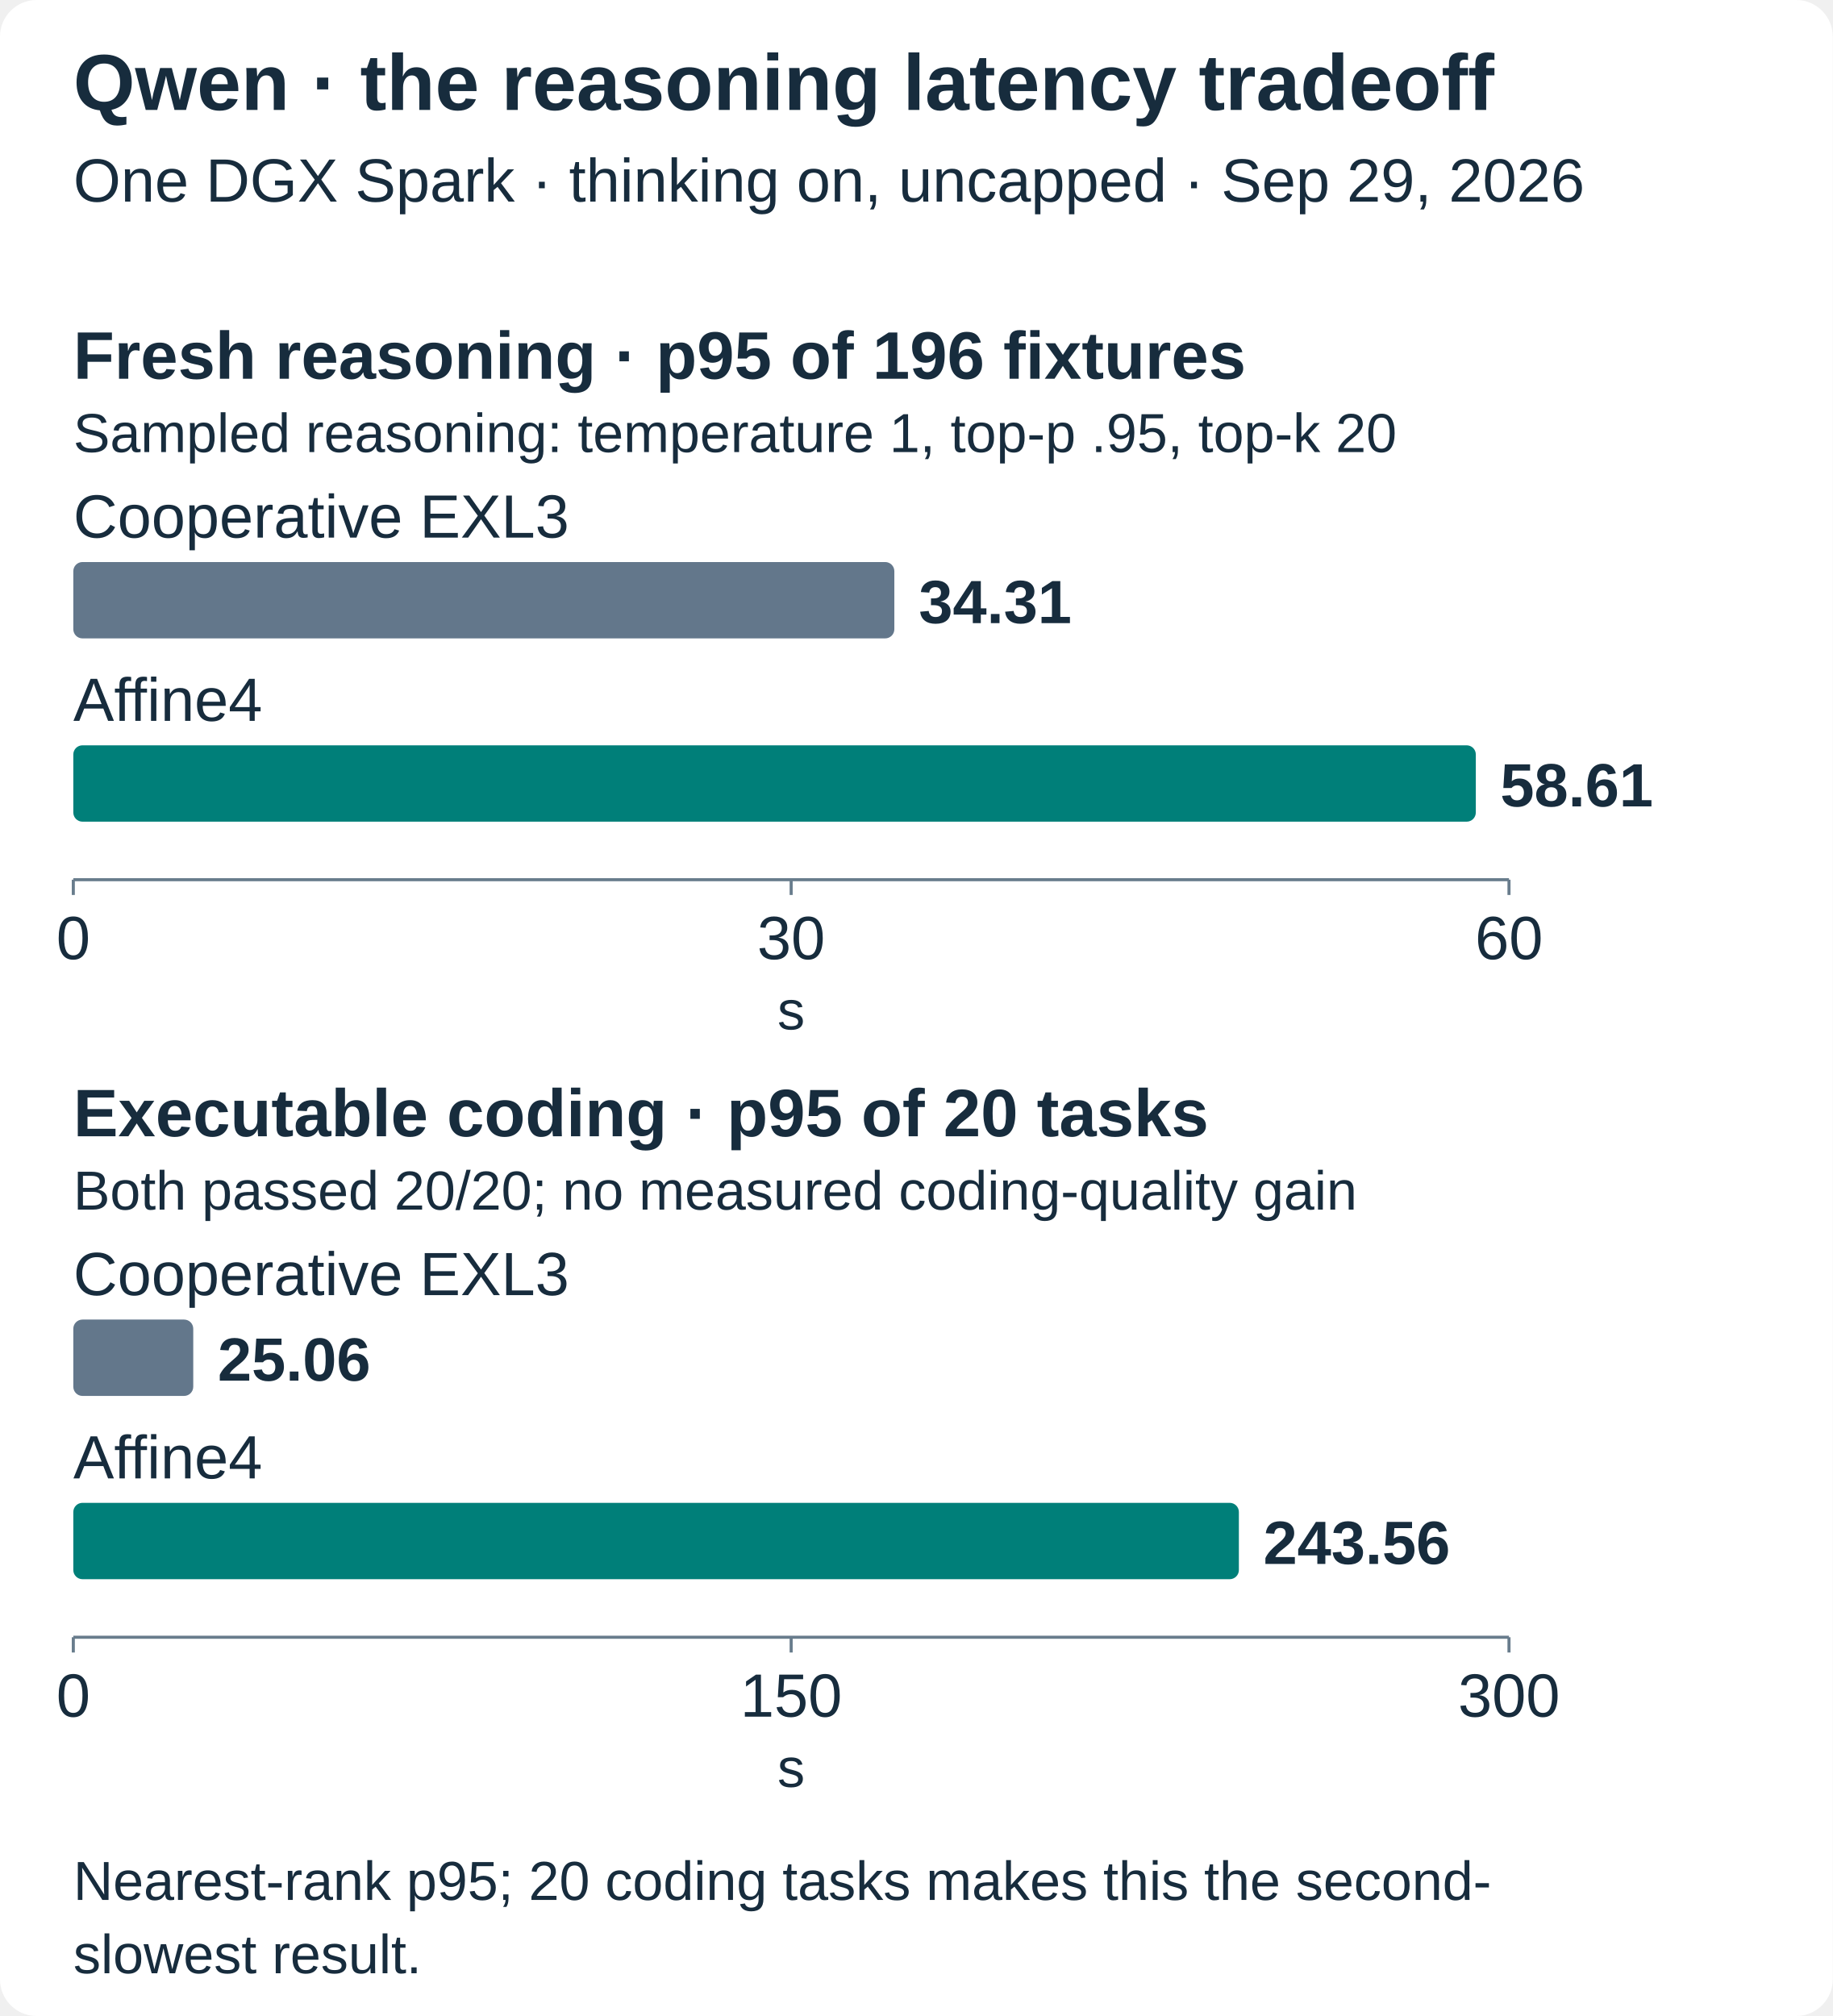
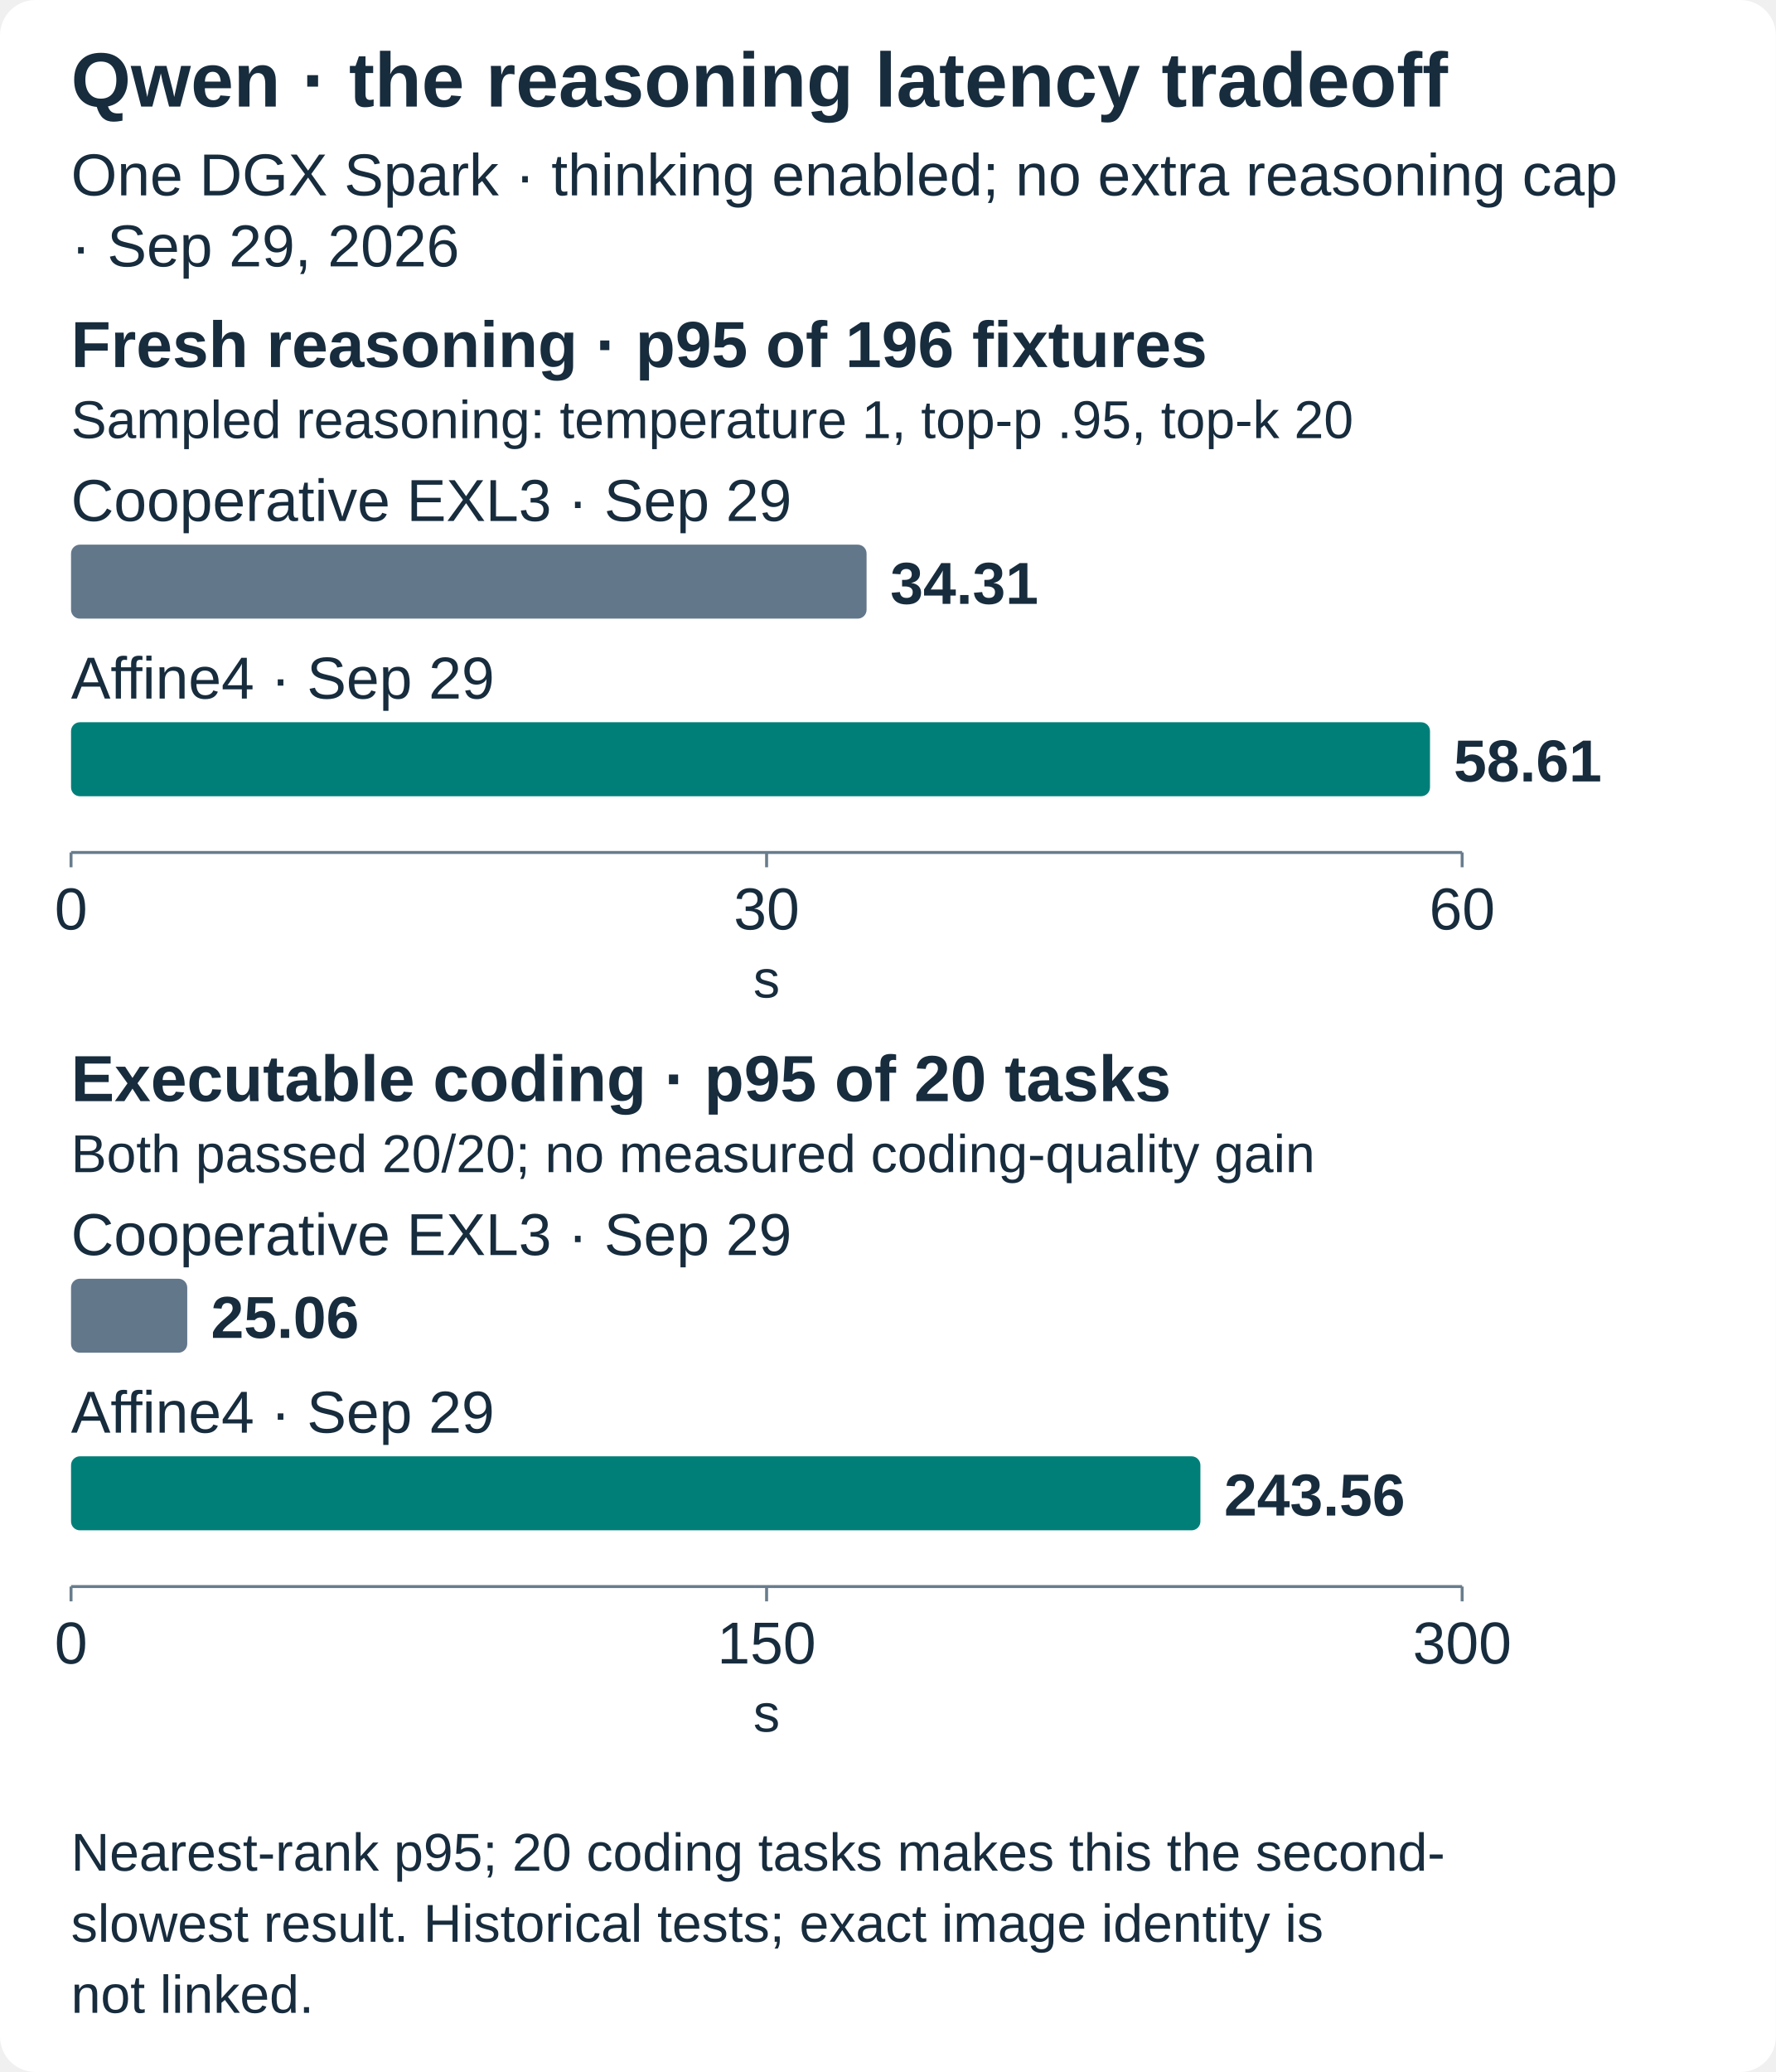
- <svg xmlns="http://www.w3.org/2000/svg" width="600" height="660" viewBox="0 0 600 660" role="img" aria-labelledby="title desc">
+ <svg xmlns="http://www.w3.org/2000/svg" width="600" height="700" viewBox="0 0 600 700" role="img" aria-labelledby="title desc">
  <rect width="100%" height="100%" rx="12" fill="#ffffff" />
  <g font-family="Arial, Helvetica, sans-serif" fill="#172c3d">
    <text x="24" y="36" font-size="26" font-weight="bold">Qwen · the reasoning latency tradeoff</text>
-     <text x="24" y="66" font-size="20">One DGX Spark · thinking on, uncapped · Sep 29, 2026</text>
+     <text x="24" y="66" font-size="20">One DGX Spark · thinking enabled; no extra reasoning cap</text>
+     <text x="24" y="90" font-size="20">· Sep 29, 2026</text>
    <text x="24" y="124" font-size="22" font-weight="bold">Fresh reasoning · p95 of 196 fixtures</text>
    <text x="24" y="148" font-size="18">Sampled reasoning: temperature 1, top-p .95, top-k 20</text>
-     <text x="24" y="176" font-size="20">Cooperative EXL3</text>
+     <text x="24" y="176" font-size="20">Cooperative EXL3 · Sep 29</text>
    <rect x="24" y="184" width="268.783" height="25" rx="3" fill="#63778b" />
    <text x="300.783" y="204" font-size="20" font-weight="bold">34.31</text>
-     <text x="24" y="236" font-size="20">Affine4</text>
+     <text x="24" y="236" font-size="20">Affine4 · Sep 29</text>
    <rect x="24" y="244" width="459.141" height="25" rx="3" fill="#007f79" />
    <text x="491.141" y="264" font-size="20" font-weight="bold">58.61</text>
    <path d="M 24 288 H 494" stroke="#687c8c" />
    <path d="M 24 288 v 5" stroke="#687c8c" />
    <text x="24" y="314" font-size="20" text-anchor="middle">0</text>
    <path d="M 259.0 288 v 5" stroke="#687c8c" />
    <text x="259.0" y="314" font-size="20" text-anchor="middle">30</text>
    <path d="M 494 288 v 5" stroke="#687c8c" />
    <text x="494" y="314" font-size="20" text-anchor="middle">60</text>
    <text x="259.0" y="337" font-size="18" text-anchor="middle">s</text>
    <text x="24" y="372" font-size="22" font-weight="bold">Executable coding · p95 of 20 tasks</text>
    <text x="24" y="396" font-size="18">Both passed 20/20; no measured coding-quality gain</text>
-     <text x="24" y="424" font-size="20">Cooperative EXL3</text>
+     <text x="24" y="424" font-size="20">Cooperative EXL3 · Sep 29</text>
    <rect x="24" y="432" width="39.264" height="25" rx="3" fill="#63778b" />
    <text x="71.264" y="452" font-size="20" font-weight="bold">25.06</text>
-     <text x="24" y="484" font-size="20">Affine4</text>
+     <text x="24" y="484" font-size="20">Affine4 · Sep 29</text>
    <rect x="24" y="492" width="381.571" height="25" rx="3" fill="#007f79" />
    <text x="413.571" y="512" font-size="20" font-weight="bold">243.56</text>
    <path d="M 24 536 H 494" stroke="#687c8c" />
    <path d="M 24 536 v 5" stroke="#687c8c" />
    <text x="24" y="562" font-size="20" text-anchor="middle">0</text>
    <path d="M 259.0 536 v 5" stroke="#687c8c" />
    <text x="259.0" y="562" font-size="20" text-anchor="middle">150</text>
    <path d="M 494 536 v 5" stroke="#687c8c" />
    <text x="494" y="562" font-size="20" text-anchor="middle">300</text>
    <text x="259.0" y="585" font-size="18" text-anchor="middle">s</text>
-     <text x="24" y="622" font-size="18">Nearest-rank p95; 20 coding tasks makes this the second-</text>
-     <text x="24" y="646" font-size="18">slowest result.</text>
+     <text x="24" y="632" font-size="18">Nearest-rank p95; 20 coding tasks makes this the second-</text>
+     <text x="24" y="656" font-size="18">slowest result. Historical tests; exact image identity is</text>
+     <text x="24" y="680" font-size="18">not linked.</text>
  </g>
</svg>
